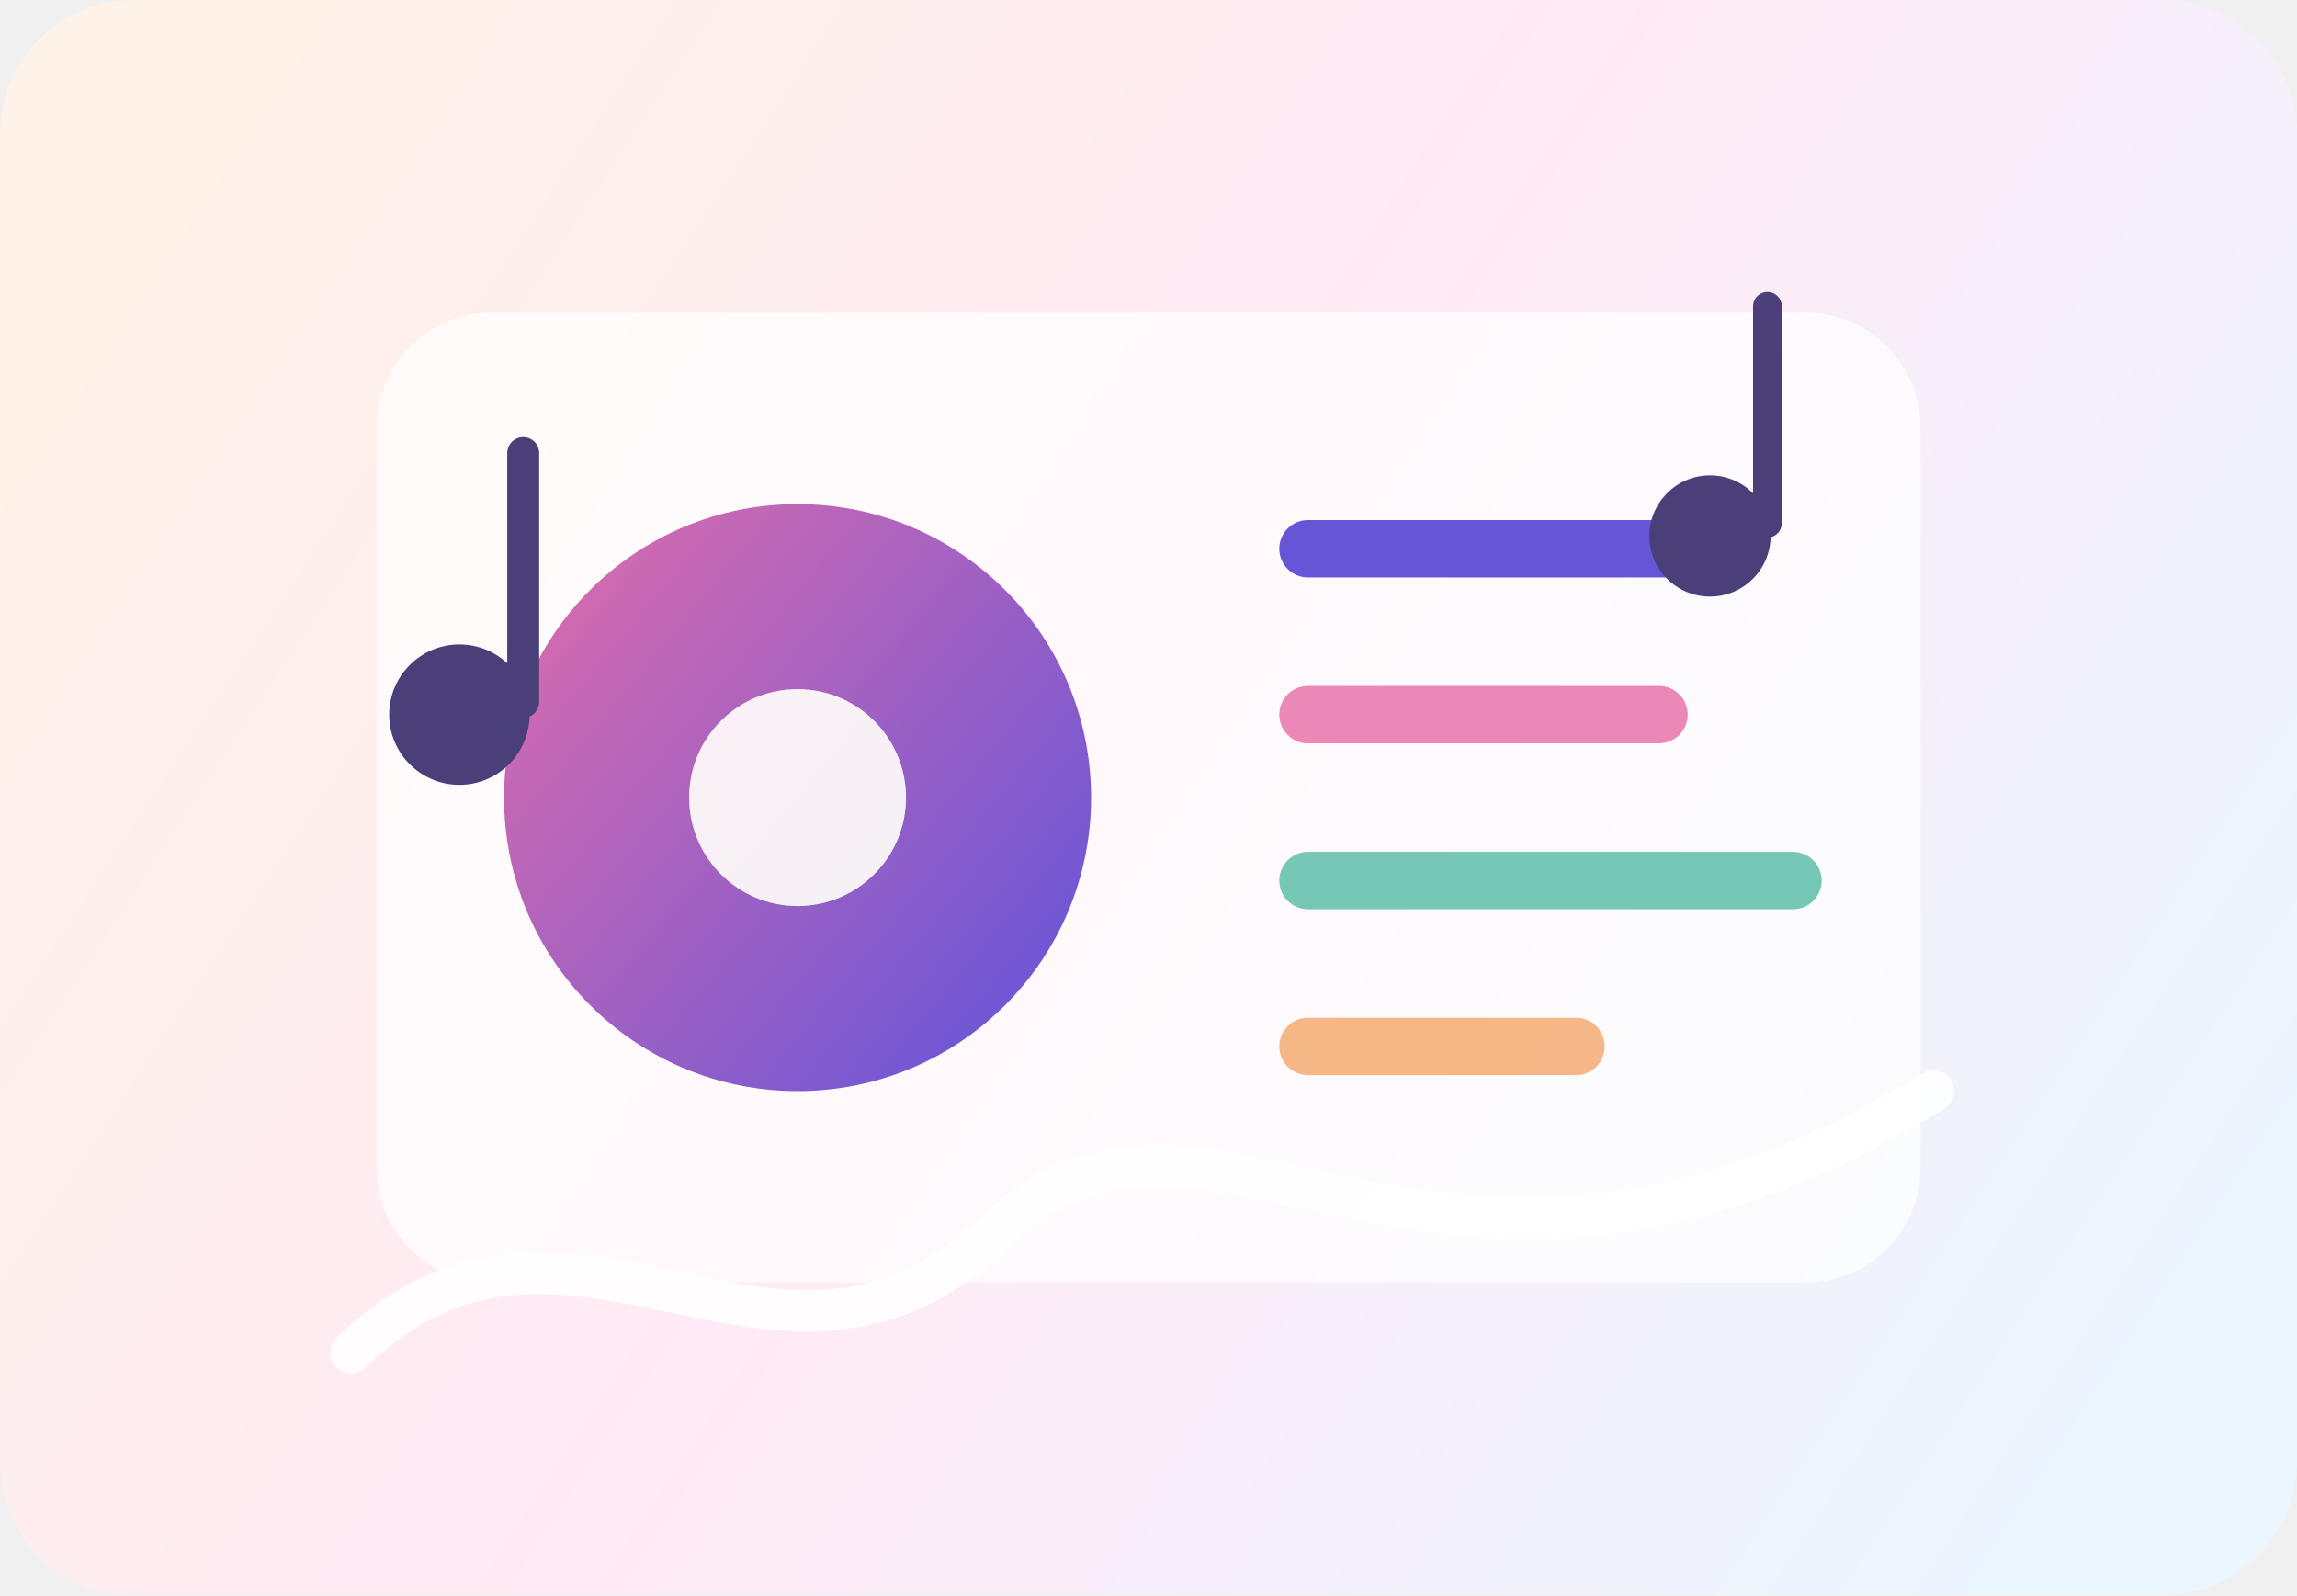
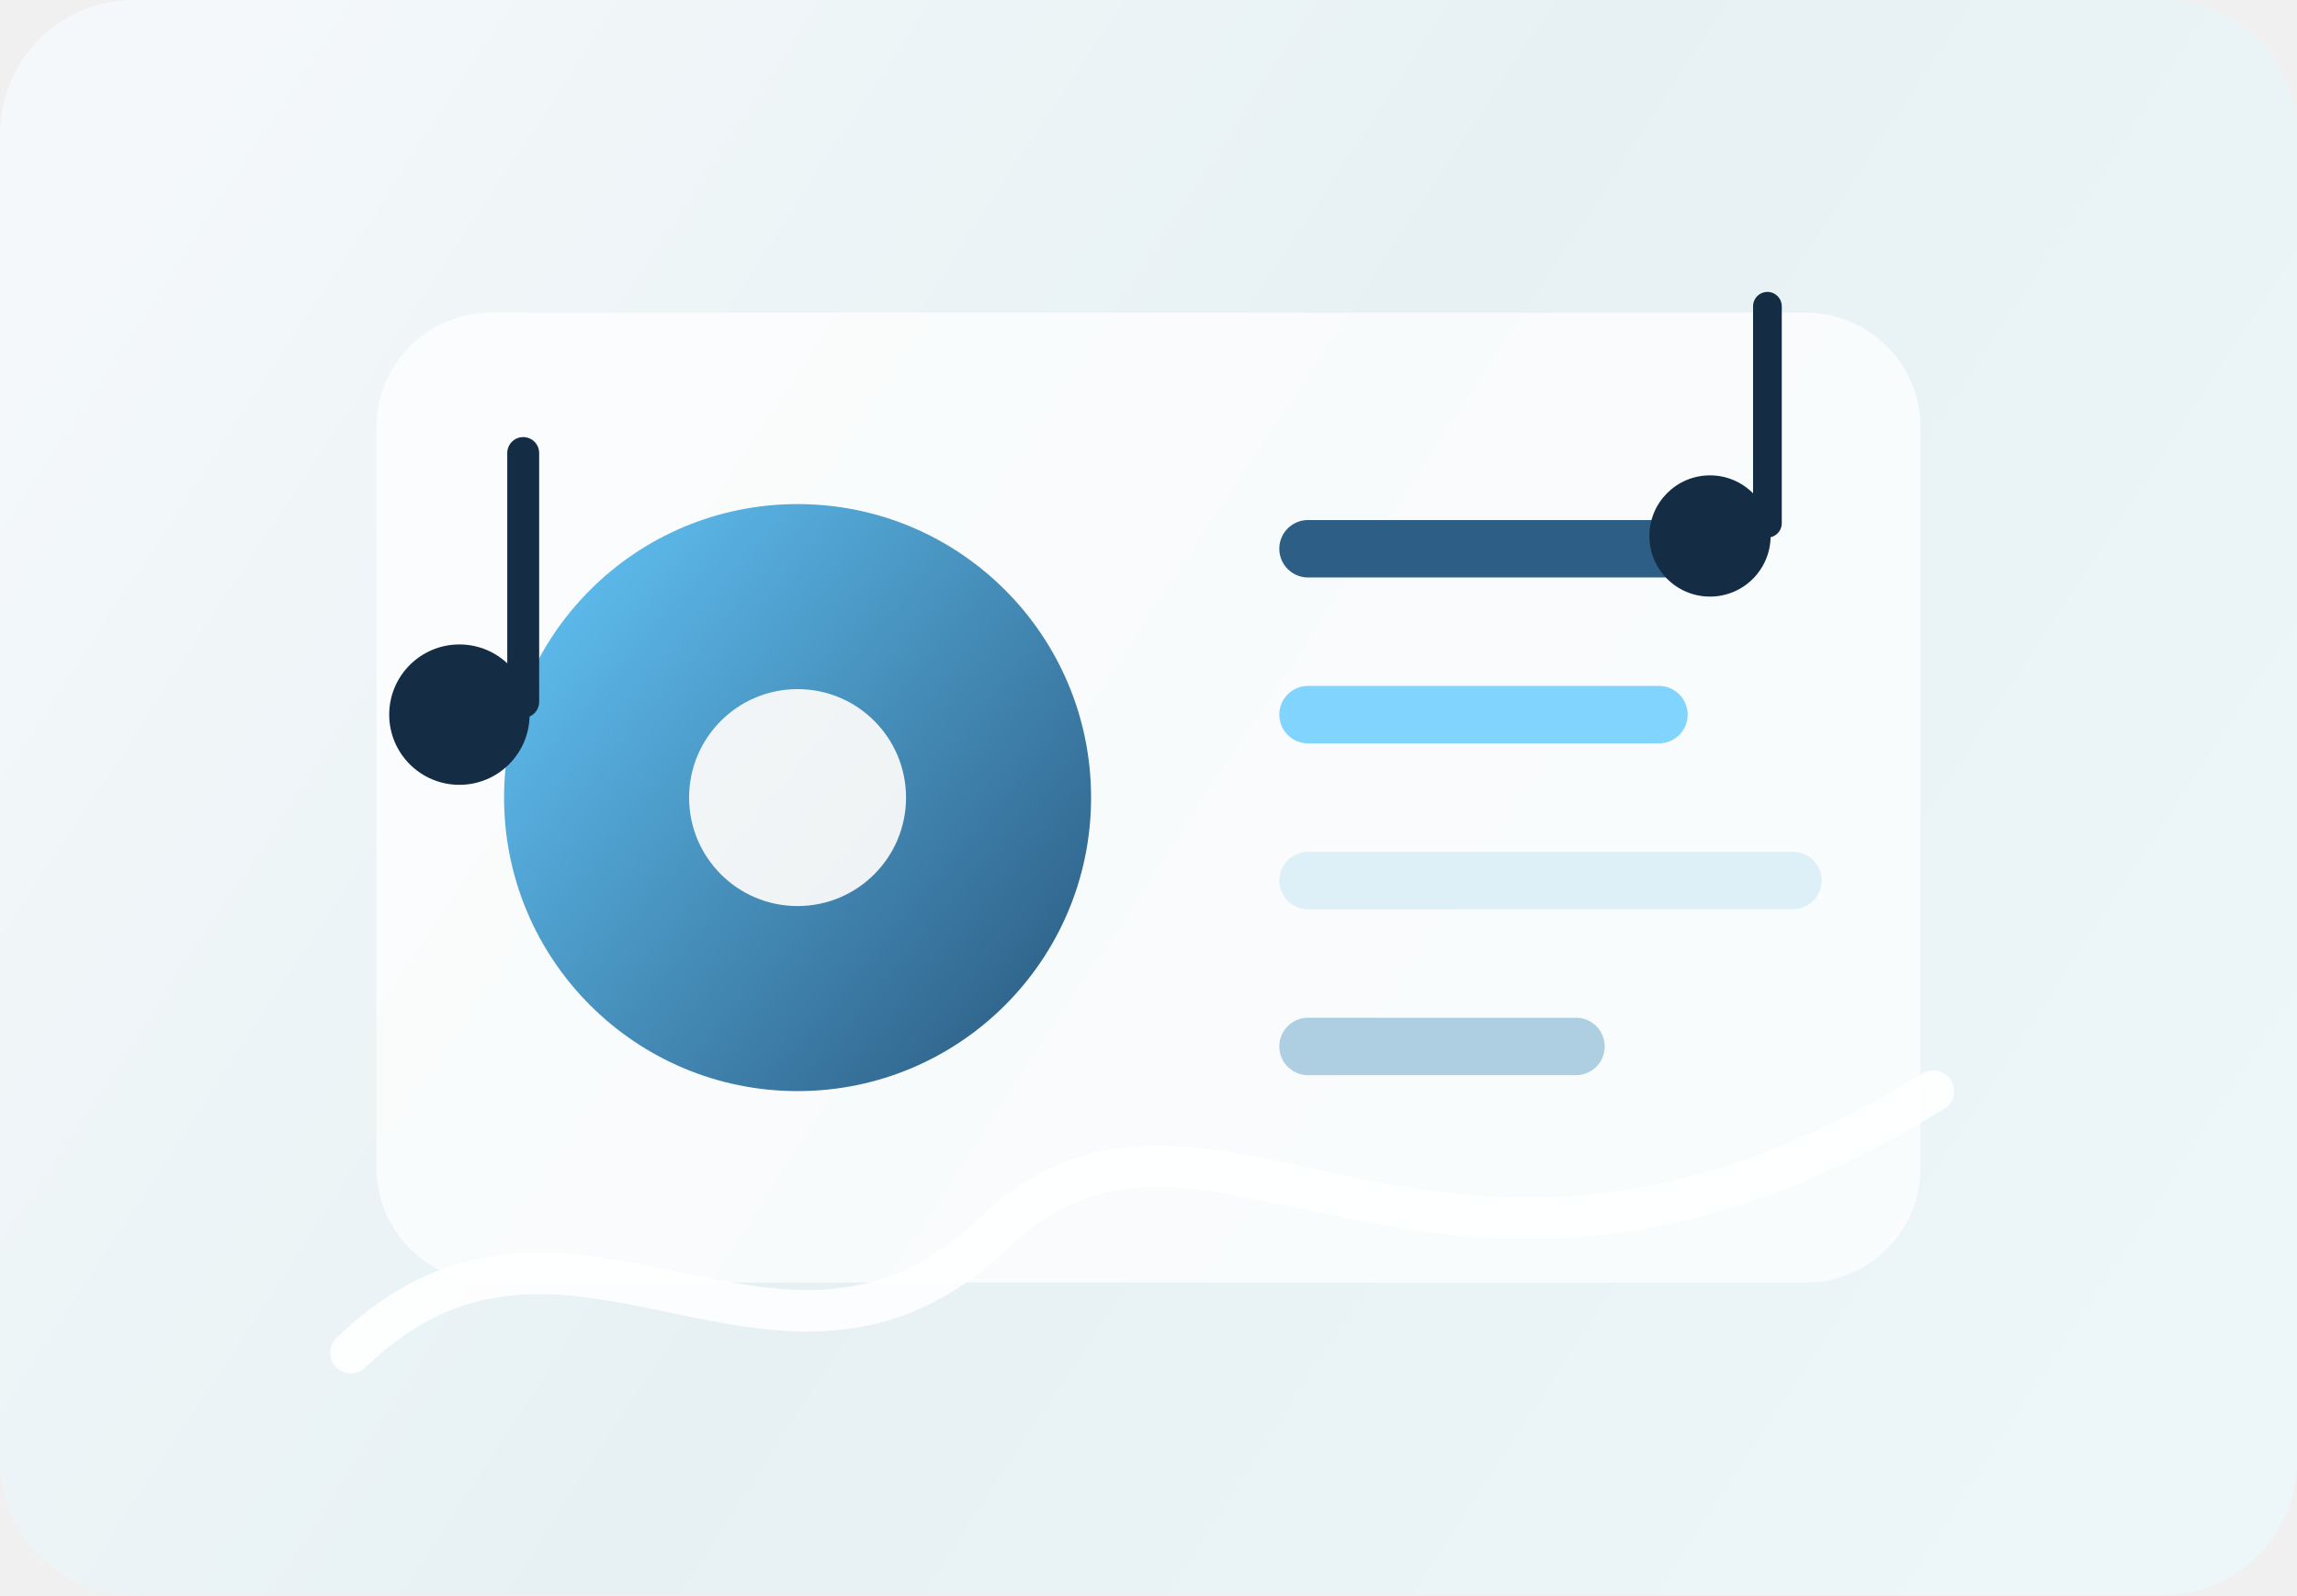
<svg xmlns="http://www.w3.org/2000/svg" width="720" height="500" viewBox="0 0 720 500" fill="none" role="img" aria-labelledby="title desc">
  <defs>
    <linearGradient id="bg" x1="52" y1="42" x2="668" y2="448" gradientUnits="userSpaceOnUse">
-       <stop stop-color="#FFF2E8" />
-       <stop offset="0.48" stop-color="#FFEAF5" />
-       <stop offset="1" stop-color="#EBF6FF" />
+       <stop stop-color="#F4F8FA" />
+       <stop offset="0.48" stop-color="#E7F1F4" />
+       <stop offset="1" stop-color="#EDF6F8" />
    </linearGradient>
    <linearGradient id="disc" x1="178" y1="120" x2="520" y2="404" gradientUnits="userSpaceOnUse">
-       <stop stop-color="#E66FA8" />
-       <stop offset="0.56" stop-color="#6755D8" />
-       <stop offset="1" stop-color="#58BDA5" />
+       <stop stop-color="#66ccff" />
+       <stop offset="0.56" stop-color="#2d5f86" />
+       <stop offset="1" stop-color="#d7eef8" />
    </linearGradient>
  </defs>
  <rect width="720" height="500" rx="42" fill="url(#bg)" />
  <rect x="118" y="98" width="484" height="304" rx="36" fill="#FFFFFF" opacity="0.72" />
  <circle cx="250" cy="250" r="92" fill="url(#disc)" />
  <circle cx="250" cy="250" r="34" fill="#FFFDFB" opacity="0.92" />
-   <path d="M410 172H540" stroke="#6755D8" stroke-width="18" stroke-linecap="round" />
-   <path d="M410 224H520" stroke="#E66FA8" stroke-width="18" stroke-linecap="round" opacity="0.82" />
-   <path d="M410 276H562" stroke="#58BDA5" stroke-width="18" stroke-linecap="round" opacity="0.82" />
-   <path d="M410 328H494" stroke="#F4A86D" stroke-width="18" stroke-linecap="round" opacity="0.82" />
+   <path d="M410 172H540" stroke="#2d5f86" stroke-width="18" stroke-linecap="round" />
+   <path d="M410 224H520" stroke="#66ccff" stroke-width="18" stroke-linecap="round" opacity="0.82" />
+   <path d="M410 276H562" stroke="#d7eef8" stroke-width="18" stroke-linecap="round" opacity="0.82" />
+   <path d="M410 328H494" stroke="#9cc6dc" stroke-width="18" stroke-linecap="round" opacity="0.82" />
  <path d="M110 424C178 358 244 452 312 386C380 322 450 438 606 342" stroke="#FFFFFF" stroke-width="13" stroke-linecap="round" opacity="0.88" />
-   <path d="M164 142V220" stroke="#4A3F78" stroke-width="10" stroke-linecap="round" />
-   <circle cx="144" cy="224" r="22" fill="#4A3F78" />
-   <path d="M554 96V164" stroke="#4A3F78" stroke-width="9" stroke-linecap="round" />
-   <circle cx="536" cy="168" r="19" fill="#4A3F78" />
+   <path d="M164 142V220" stroke="#142c44" stroke-width="10" stroke-linecap="round" />
+   <circle cx="144" cy="224" r="22" fill="#142c44" />
+   <path d="M554 96V164" stroke="#142c44" stroke-width="9" stroke-linecap="round" />
+   <circle cx="536" cy="168" r="19" fill="#142c44" />
</svg>
